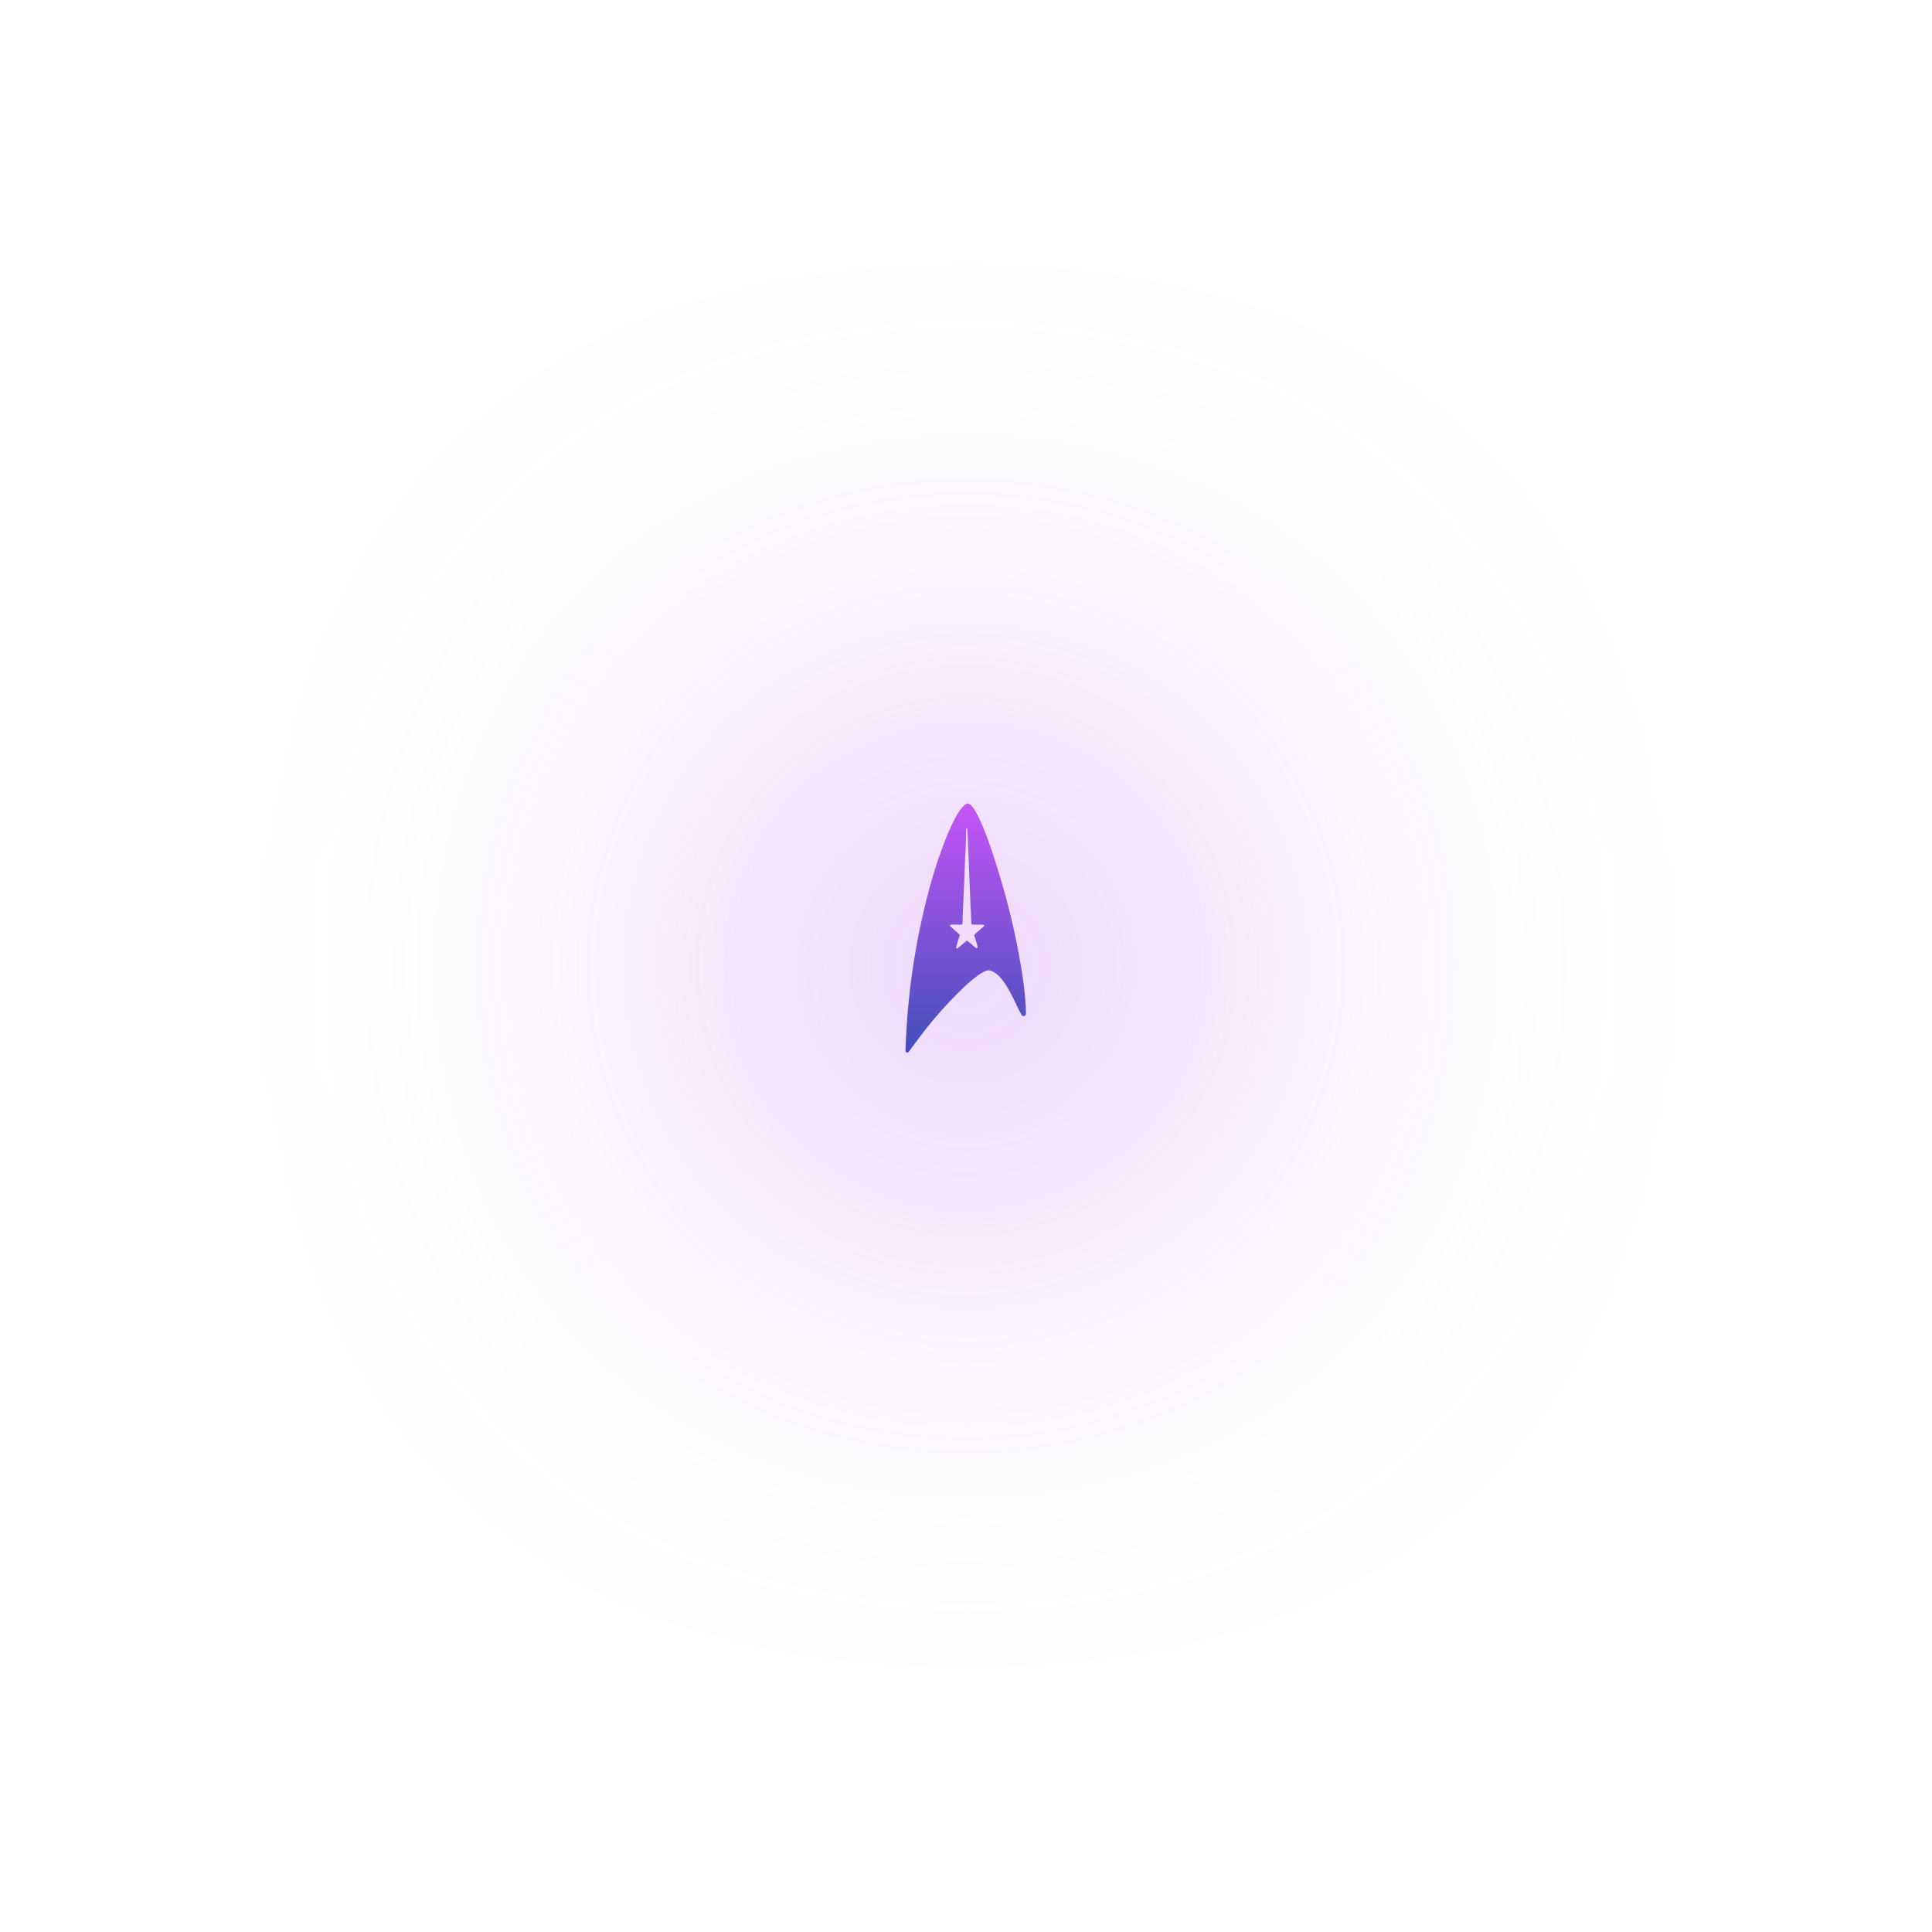
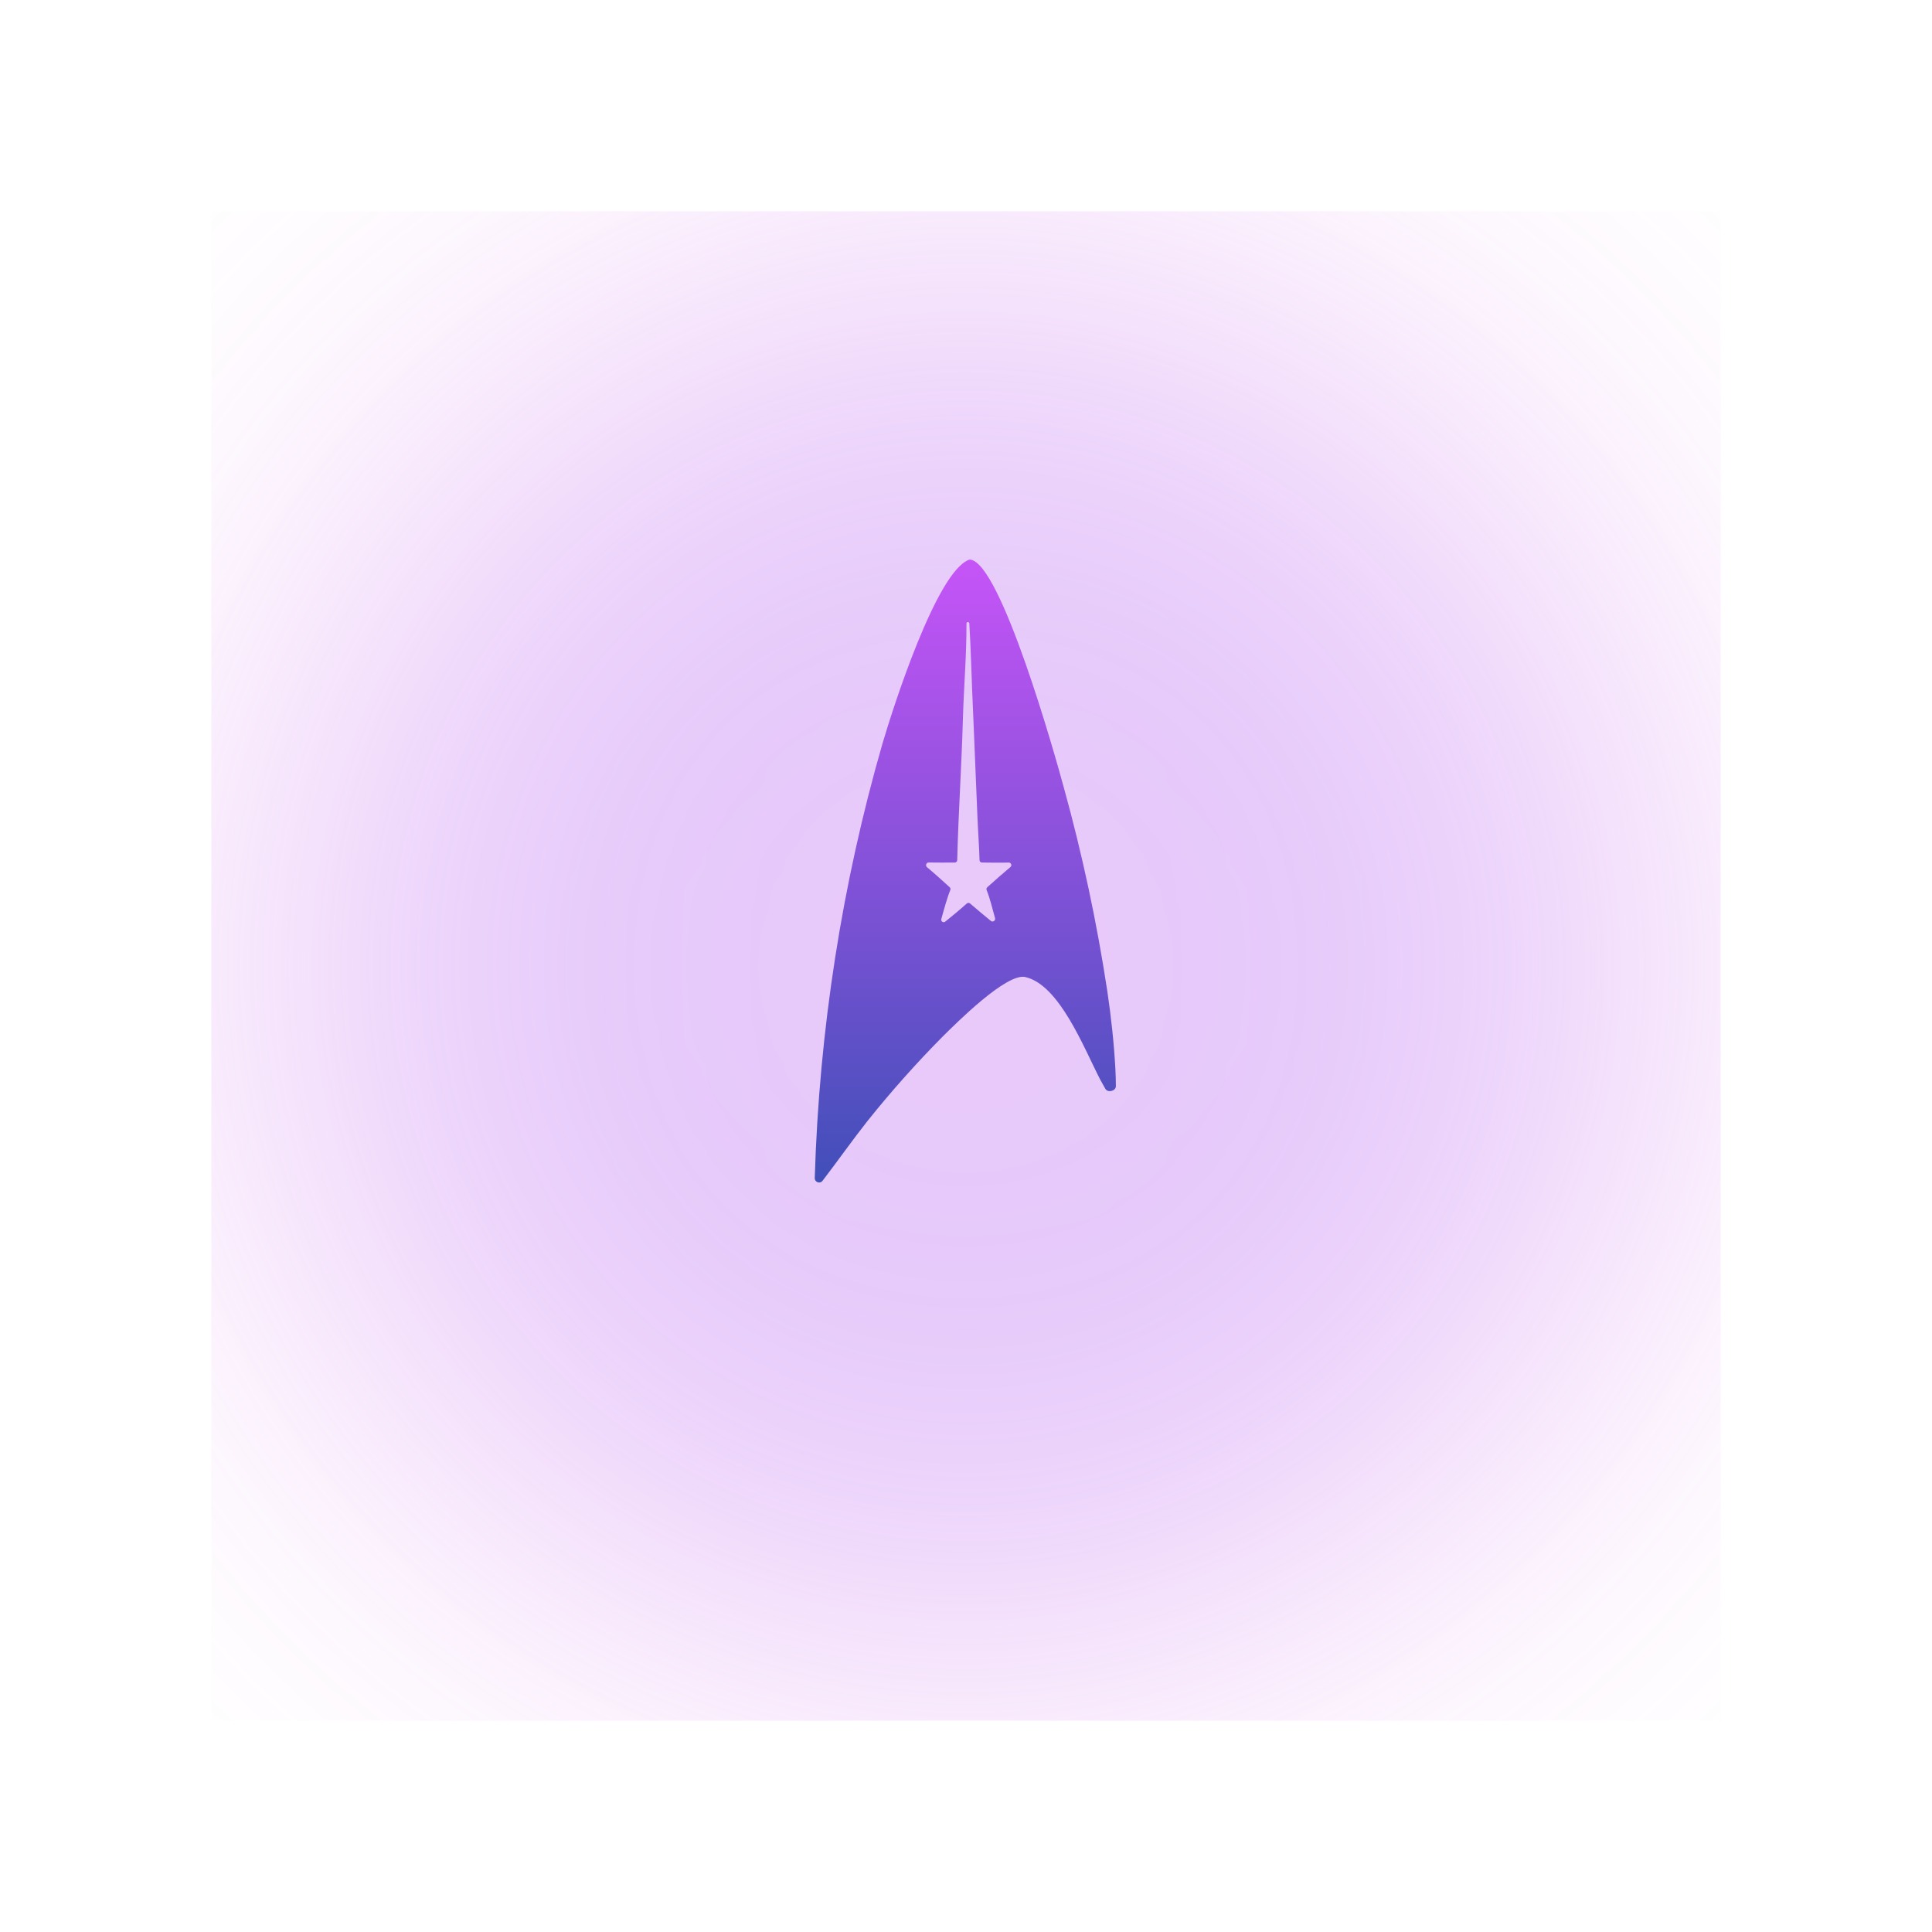
<svg xmlns="http://www.w3.org/2000/svg" width="1024" height="1024" viewBox="0 0 1024 1024" fill="none">
  <g transform="translate(112 112)">
    <svg width="800" height="800" viewBox="0 0 900 900" fill="none">
-       <g opacity="0.34" filter="url(#filter0_f)">
-         <circle cx="450" cy="450" r="170" fill="url(#glow)" />
+       <g transform="translate(450 450) scale(2.5) translate(-450 -450)">
+         <g opacity="0.34" filter="url(#filter0_f)">
+           <circle cx="450" cy="450" r="170" fill="url(#glow)" />
+         </g>
+         <path d="M450.991 353.074C458.309 353.741 471.306 399.919 473.372 407.584C477.76 423.445 481.213 439.625 483.706 456.013C484.621 462.205 485.286 468.284 485.63 474.559C485.705 475.929 485.734 477.293 485.746 478.656C485.757 479.824 483.822 480.304 483.238 479.293C482.86 478.639 482.466 477.946 482.055 477.177C478.129 469.601 472.331 454.503 464.138 452.629C459.683 451.611 447.777 463.513 444.32 466.944C438.092 473.238 432.161 479.903 426.549 486.912C422.896 491.536 419.414 496.493 415.789 501.222C415.168 502.032 413.896 501.574 413.926 500.553C414.983 465.32 420.422 430.431 430.081 396.937C432.667 388.168 442.932 356.108 450.668 353.124C450.775 353.083 450.877 353.064 450.991 353.074ZM450.798 368.295C450.781 368.009 450.443 367.869 450.228 368.057C450.153 368.123 450.11 368.219 450.111 368.318C450.145 375.965 449.481 383.297 449.27 390.884C448.956 402.14 448.179 413.526 447.906 424.758C447.898 425.07 447.644 425.321 447.331 425.324C445.25 425.342 443.168 425.338 441.086 425.313C440.517 425.306 440.253 426.069 440.693 426.431C442.46 427.886 444.594 429.856 446.105 431.209C446.296 431.38 446.352 431.655 446.253 431.892C445.549 433.578 444.729 436.546 444.109 438.816C443.96 439.36 444.601 439.781 445.04 439.427C446.794 438.012 448.47 436.635 450.19 435.092C450.408 434.896 450.739 434.891 450.961 435.083C452.607 436.5 454.269 437.892 455.947 439.259C456.404 439.631 457.097 439.145 456.932 438.579C456.289 436.377 455.786 434.02 454.918 431.889C454.825 431.659 454.881 431.393 455.066 431.226C456.89 429.582 458.735 427.97 460.601 426.388C461.028 426.027 460.749 425.314 460.19 425.329C458.077 425.385 455.902 425.342 453.808 425.323C453.494 425.32 453.24 425.068 453.231 424.755C453.138 421.399 452.863 417.782 452.727 414.412L451.662 388.727C451.331 381.952 451.198 375.05 450.798 368.295Z" fill="url(#mark)" />
      </g>
-       <path d="M450.991 353.074C458.309 353.741 471.306 399.919 473.372 407.584C477.76 423.445 481.213 439.625 483.706 456.013C484.621 462.205 485.286 468.284 485.63 474.559C485.705 475.929 485.734 477.293 485.746 478.656C485.757 479.824 483.822 480.304 483.238 479.293C482.86 478.639 482.466 477.946 482.055 477.177C478.129 469.601 472.331 454.503 464.138 452.629C459.683 451.611 447.777 463.513 444.32 466.944C438.092 473.238 432.161 479.903 426.549 486.912C422.896 491.536 419.414 496.493 415.789 501.222C415.168 502.032 413.896 501.574 413.926 500.553C414.983 465.32 420.422 430.431 430.081 396.937C432.667 388.168 442.932 356.108 450.668 353.124C450.775 353.083 450.877 353.064 450.991 353.074ZM450.798 368.295C450.781 368.009 450.443 367.869 450.228 368.057C450.153 368.123 450.11 368.219 450.111 368.318C450.145 375.965 449.481 383.297 449.27 390.884C448.956 402.14 448.179 413.526 447.906 424.758C447.898 425.07 447.644 425.321 447.331 425.324C445.25 425.342 443.168 425.338 441.086 425.313C440.517 425.306 440.253 426.069 440.693 426.431C442.46 427.886 444.594 429.856 446.105 431.209C446.296 431.38 446.352 431.655 446.253 431.892C445.549 433.578 444.729 436.546 444.109 438.816C443.96 439.36 444.601 439.781 445.04 439.427C446.794 438.012 448.47 436.635 450.19 435.092C450.408 434.896 450.739 434.891 450.961 435.083C452.607 436.5 454.269 437.892 455.947 439.259C456.404 439.631 457.097 439.145 456.932 438.579C456.289 436.377 455.786 434.02 454.918 431.889C454.825 431.659 454.881 431.393 455.066 431.226C456.89 429.582 458.735 427.97 460.601 426.388C461.028 426.027 460.749 425.314 460.19 425.329C458.077 425.385 455.902 425.342 453.808 425.323C453.494 425.32 453.24 425.068 453.231 424.755C453.138 421.399 452.863 417.782 452.727 414.412L451.662 388.727C451.331 381.952 451.198 375.05 450.798 368.295Z" fill="url(#mark)" />
      <defs>
        <filter id="filter0_f" x="0" y="0" width="900" height="900" filterUnits="userSpaceOnUse" color-interpolation-filters="sRGB">
          <feFlood flood-opacity="0" result="BackgroundImageFix" />
          <feBlend mode="normal" in="SourceGraphic" in2="BackgroundImageFix" result="shape" />
          <feGaussianBlur stdDeviation="150" result="effect1_foregroundBlur" />
        </filter>
        <radialGradient id="glow" cx="0" cy="0" r="1" gradientUnits="userSpaceOnUse" gradientTransform="translate(450 450) rotate(90) scale(170)">
          <stop stop-color="#F754E1" />
          <stop offset="0.6" stop-color="#8F69FB" />
          <stop offset="1" stop-color="#F754E1" />
        </radialGradient>
        <linearGradient id="mark" x1="449.836" y1="353.072" x2="449.836" y2="501.637" gradientUnits="userSpaceOnUse">
          <stop stop-color="#C654F7" />
          <stop offset="1" stop-color="#414FB9" />
        </linearGradient>
      </defs>
    </svg>
  </g>
</svg>
